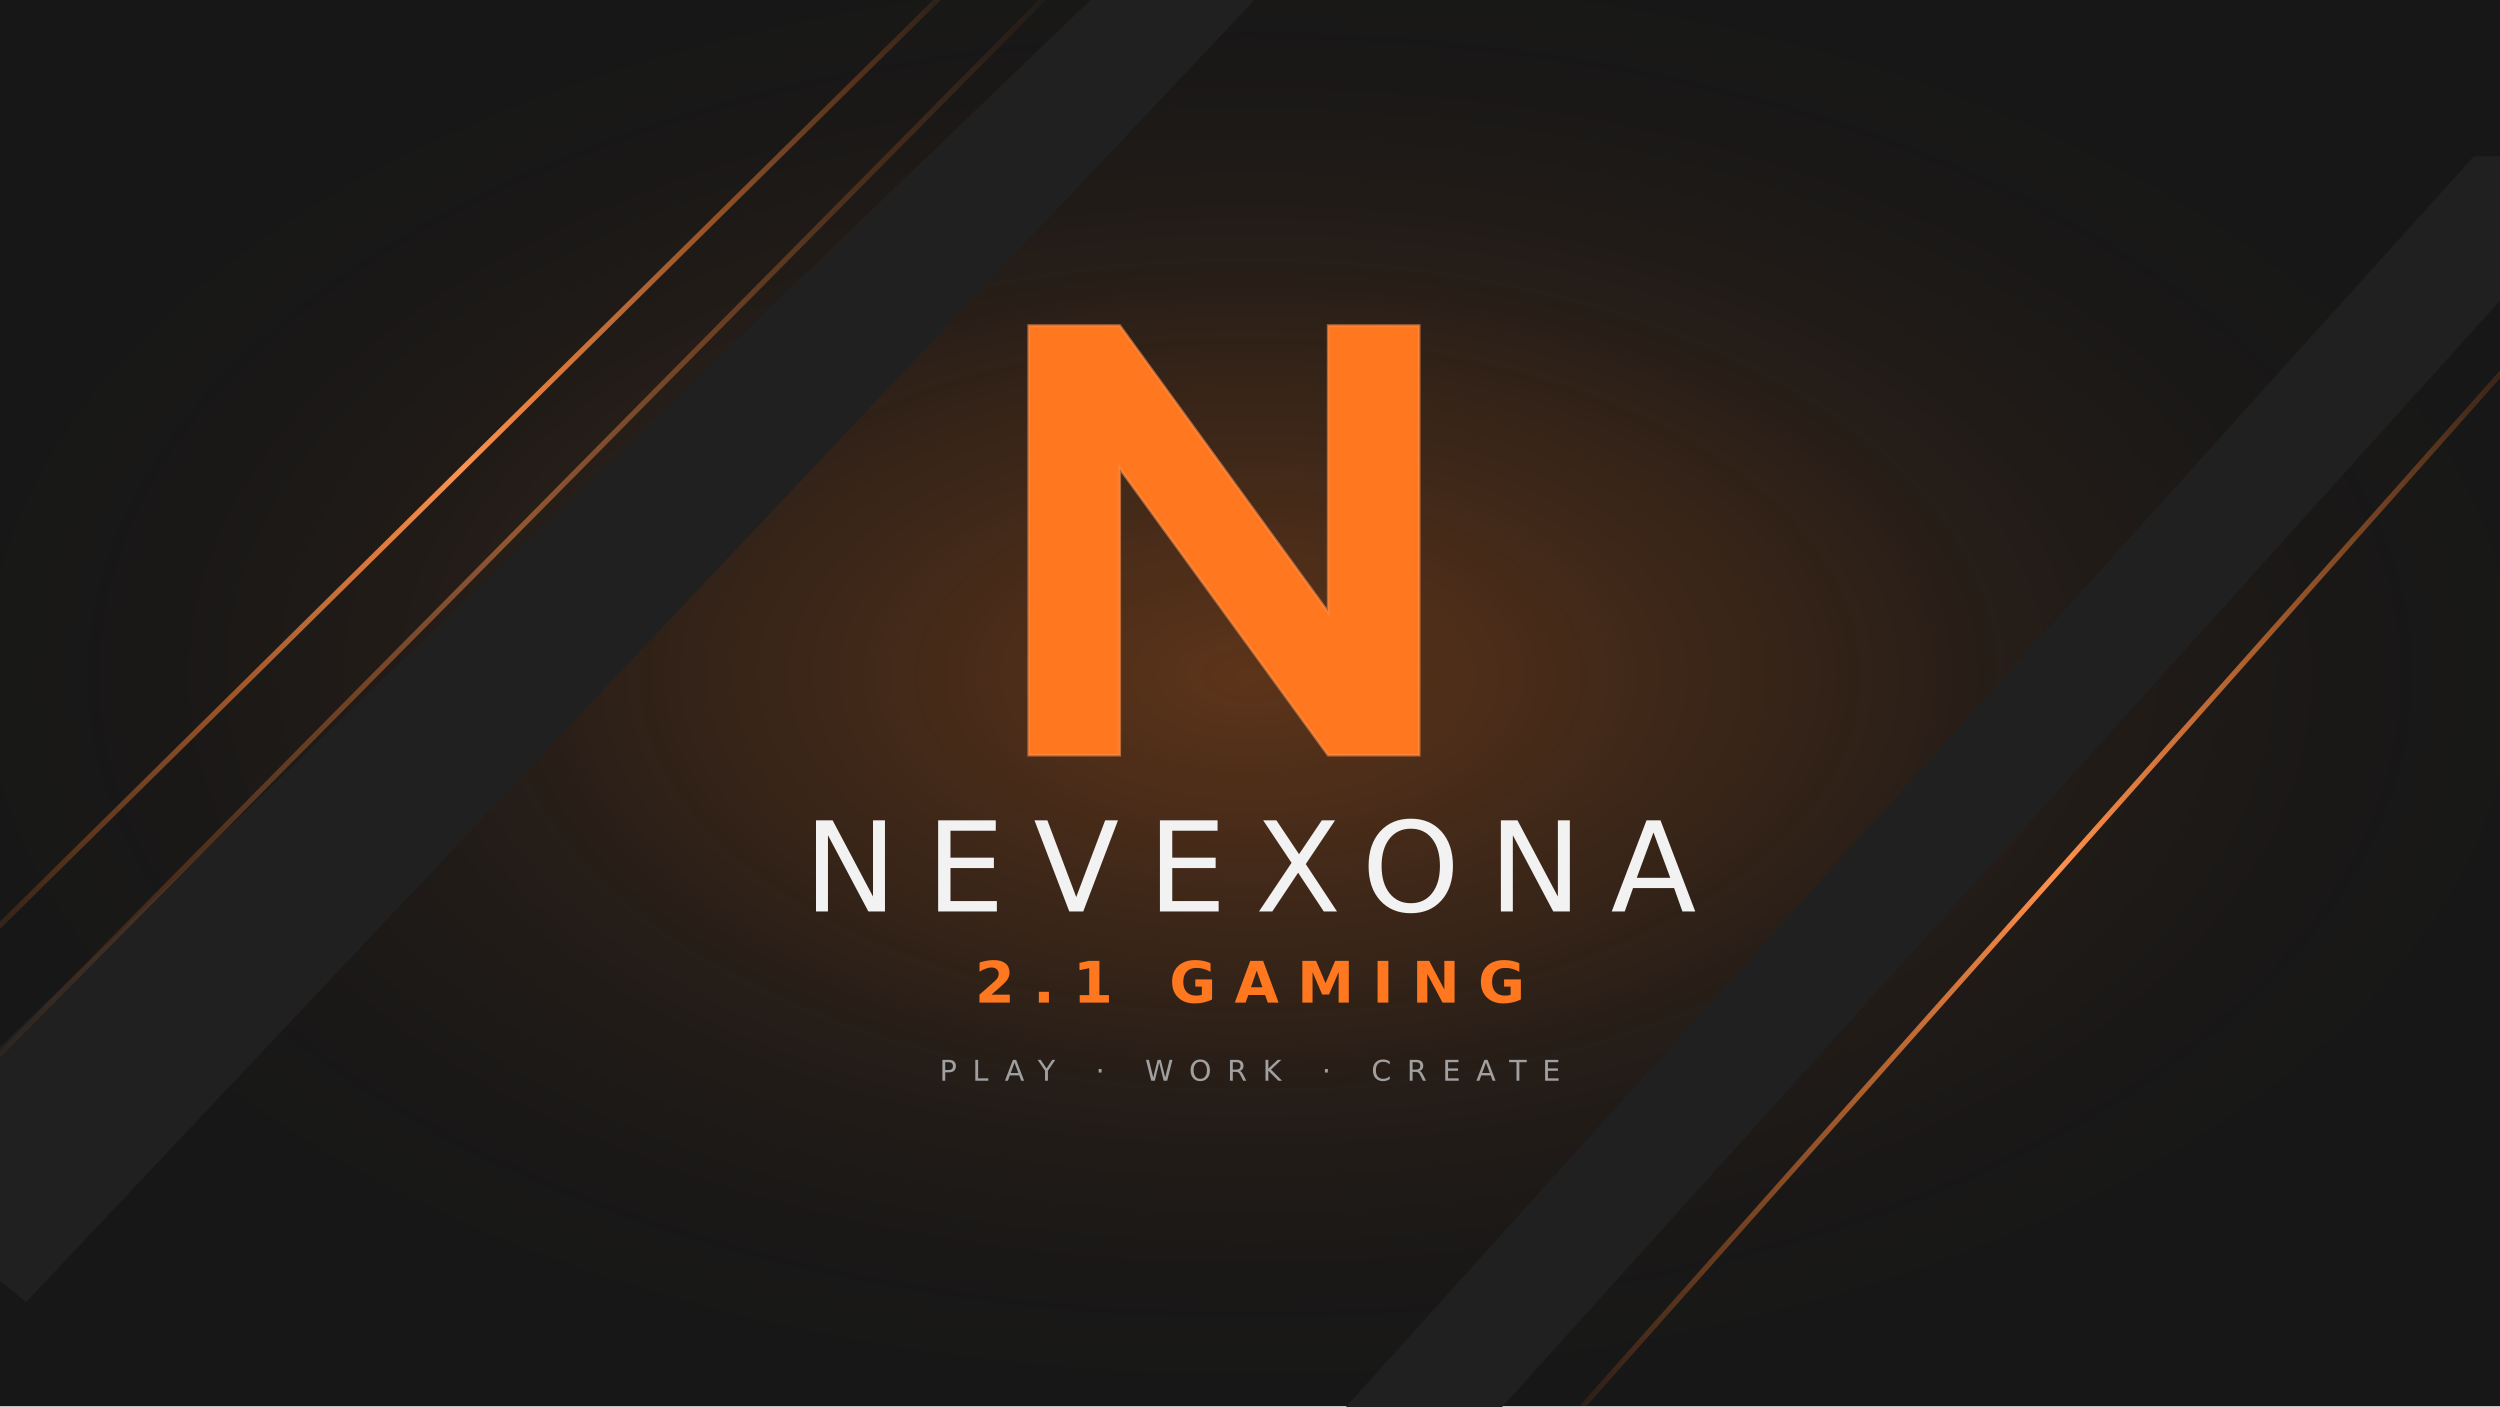
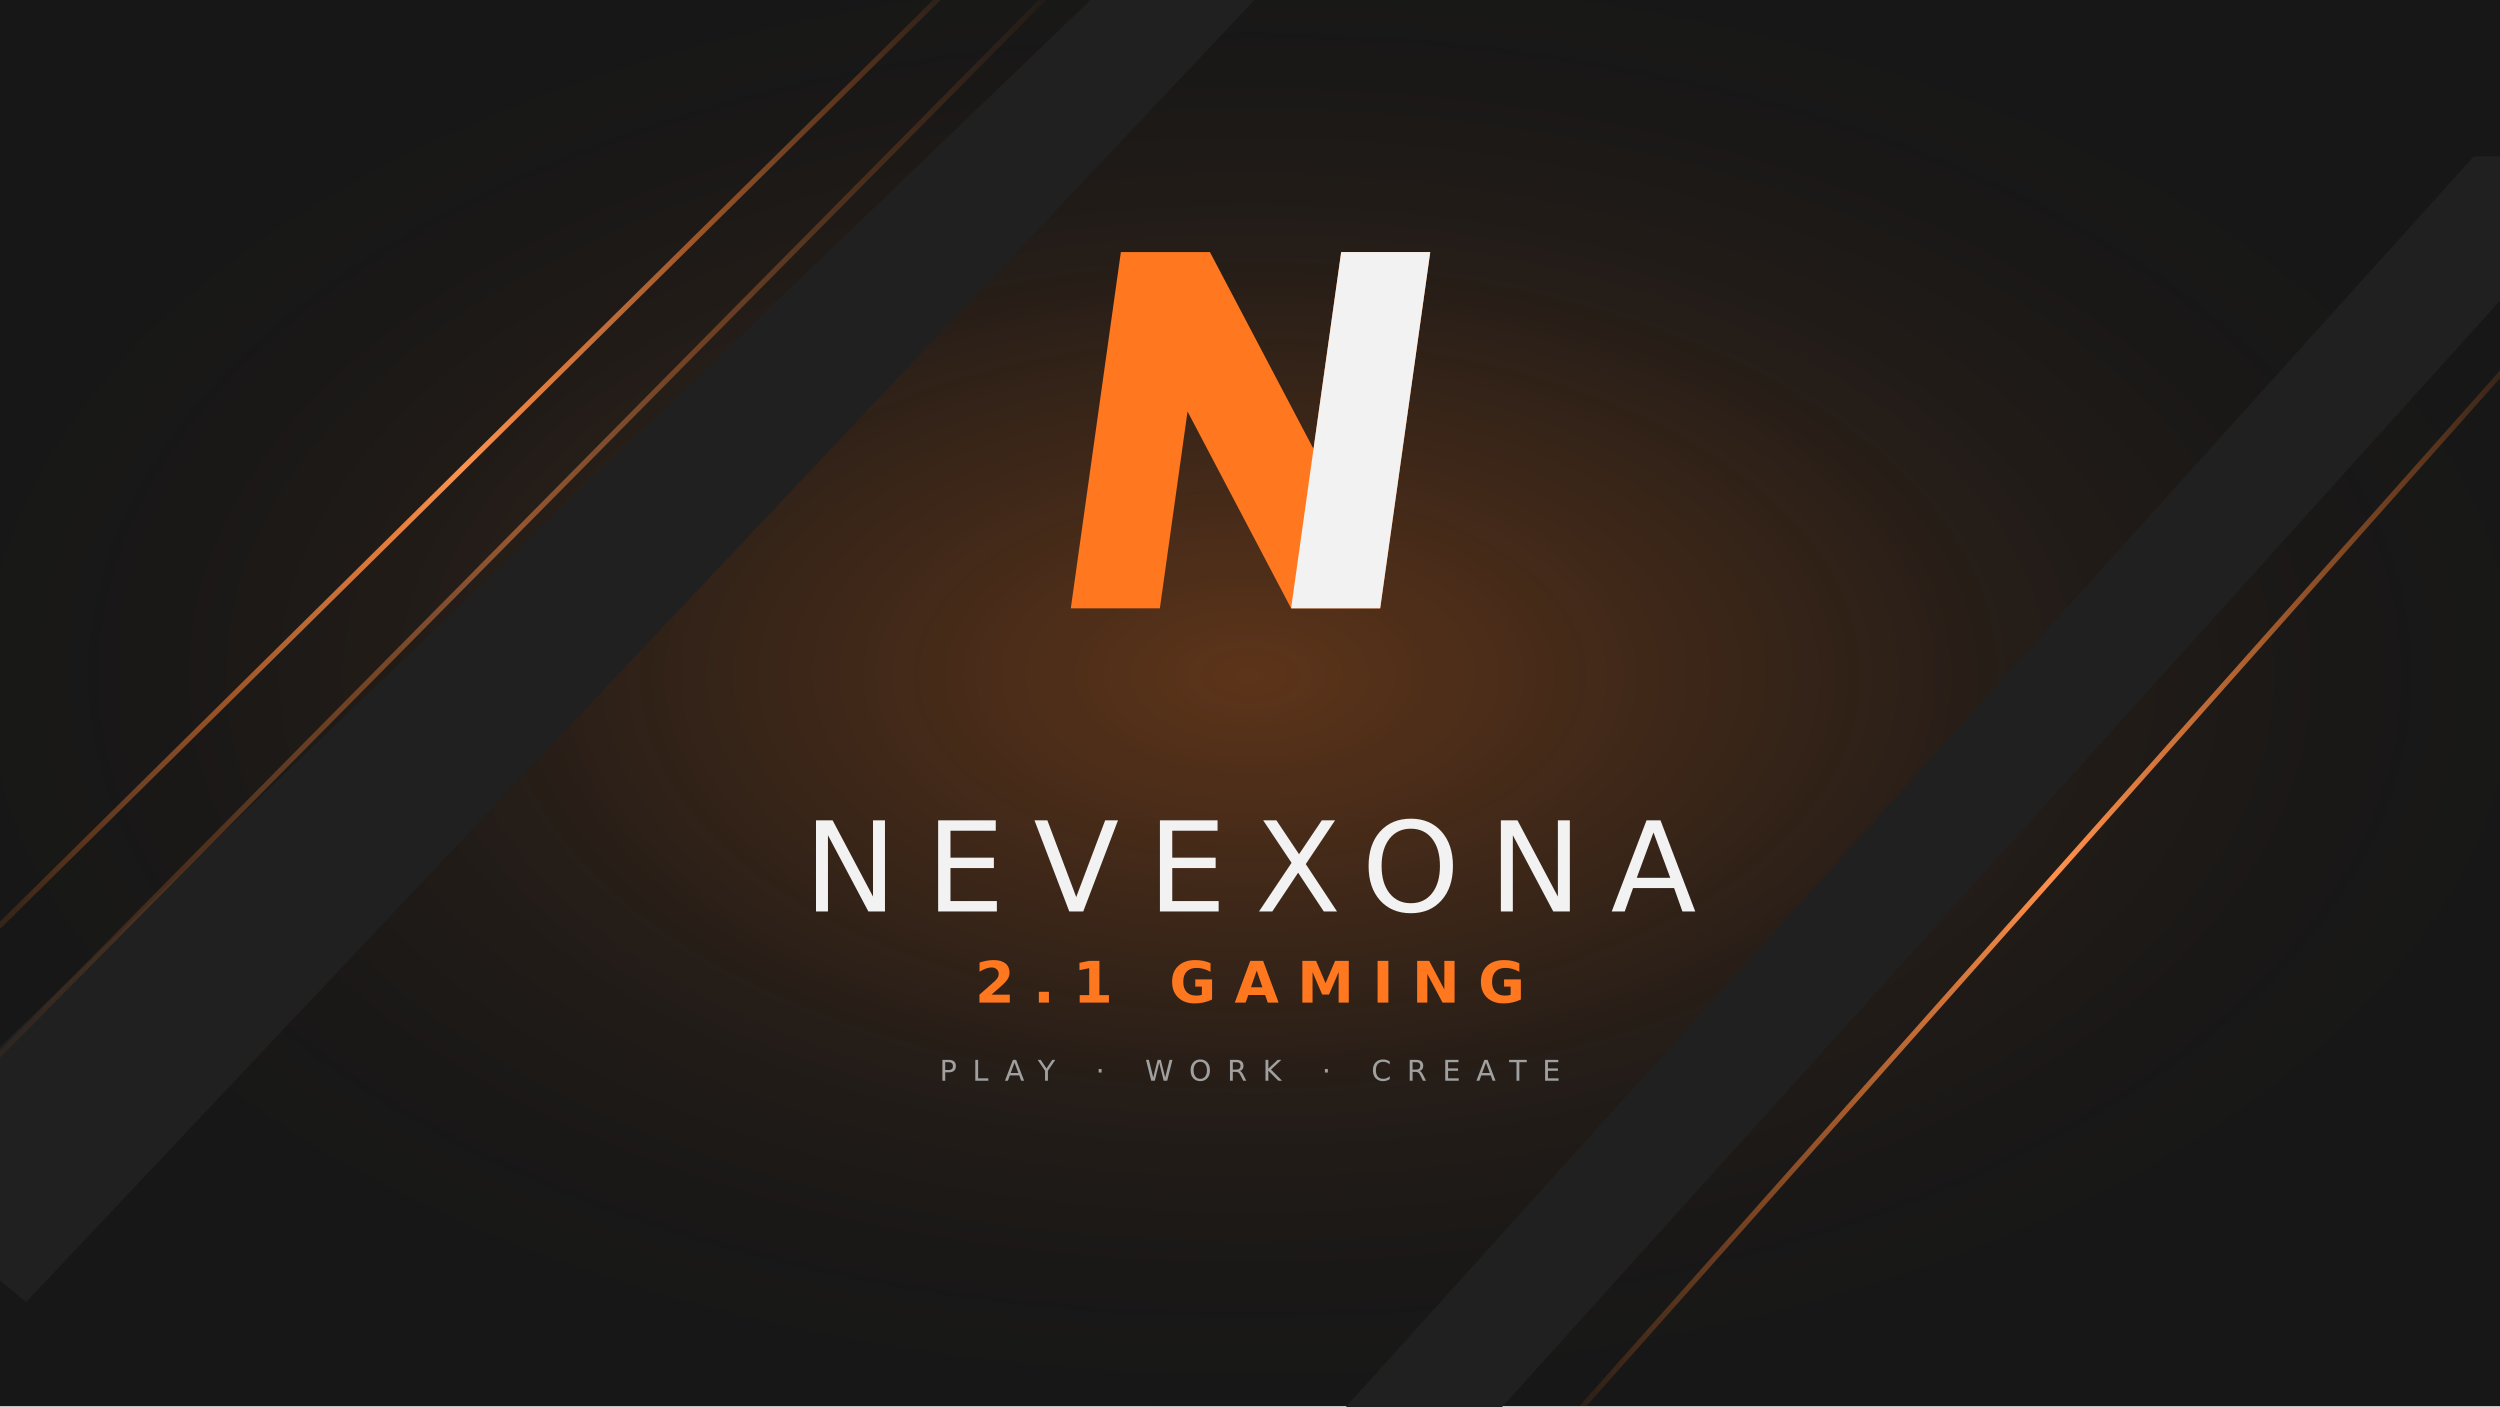
<svg xmlns="http://www.w3.org/2000/svg" viewBox="0 0 1920 1080">
  <defs>
    <radialGradient id="g" cx="50%" cy="48%" r="55%">
      <stop offset="0" stop-color="#FF781F" stop-opacity=".30" />
      <stop offset=".55" stop-color="#FF781F" stop-opacity=".06" />
      <stop offset="1" stop-color="#171717" stop-opacity="0" />
    </radialGradient>
    <linearGradient id="b" x1="0" y1="0" x2="1" y2="0">
      <stop offset="0" stop-color="#FF781F" stop-opacity="0" />
      <stop offset=".5" stop-color="#FF914D" />
      <stop offset="1" stop-color="#FF781F" stop-opacity="0" />
    </linearGradient>
  </defs>
  <rect width="1920" height="1080" fill="#171717" />
  <rect width="1920" height="1080" fill="url(#g)" />
  <path d="M-100 900L900 -60h120L20 1000z" fill="#202020" />
  <path d="M2020 120L1100 1140h-120L1900 120z" fill="#202020" />
  <g stroke="url(#b)" stroke-width="4" fill="none">
    <path d="M-50 760L760 -40" />
    <path d="M1180 1120L1980 220" />
    <path d="M-50 860L840 -40" opacity=".5" />
  </g>
-   <g transform="translate(790,250)">
-     <path d="M0 330V0h70l160 220V0h70v330h-70L70 110v220z" fill="#FF781F" />
-     <path d="M0 330V0h70l160 220V0h70v330h-70L70 110v220z" fill="none" stroke="#FF914D" stroke-width="2" opacity=".6" />
+   <g transform="translate(730,100) scale(1.8)">
+     <g transform="translate(128 128) skewX(-8) translate(-128 -128)">
+       <path d="M62 204V52h38l56 84V52h38v152h-38l-56-84v84z" fill="#FF781F" />
+       <path d="M156 52h38v152h-38z" fill="#F2F2F2" />
+     </g>
  </g>
  <text x="960" y="700" fill="#F2F2F2" font-family="DejaVu Sans" font-size="96" letter-spacing="22" text-anchor="middle">NEVEXONA</text>
  <text x="960" y="770" fill="#FF781F" font-family="DejaVu Sans" font-size="44" letter-spacing="14" text-anchor="middle" font-weight="bold">2.1 GAMING</text>
  <text x="960" y="830" fill="#A0A0A0" font-family="DejaVu Sans" font-size="22" letter-spacing="12" text-anchor="middle">PLAY · WORK · CREATE</text>
</svg>
